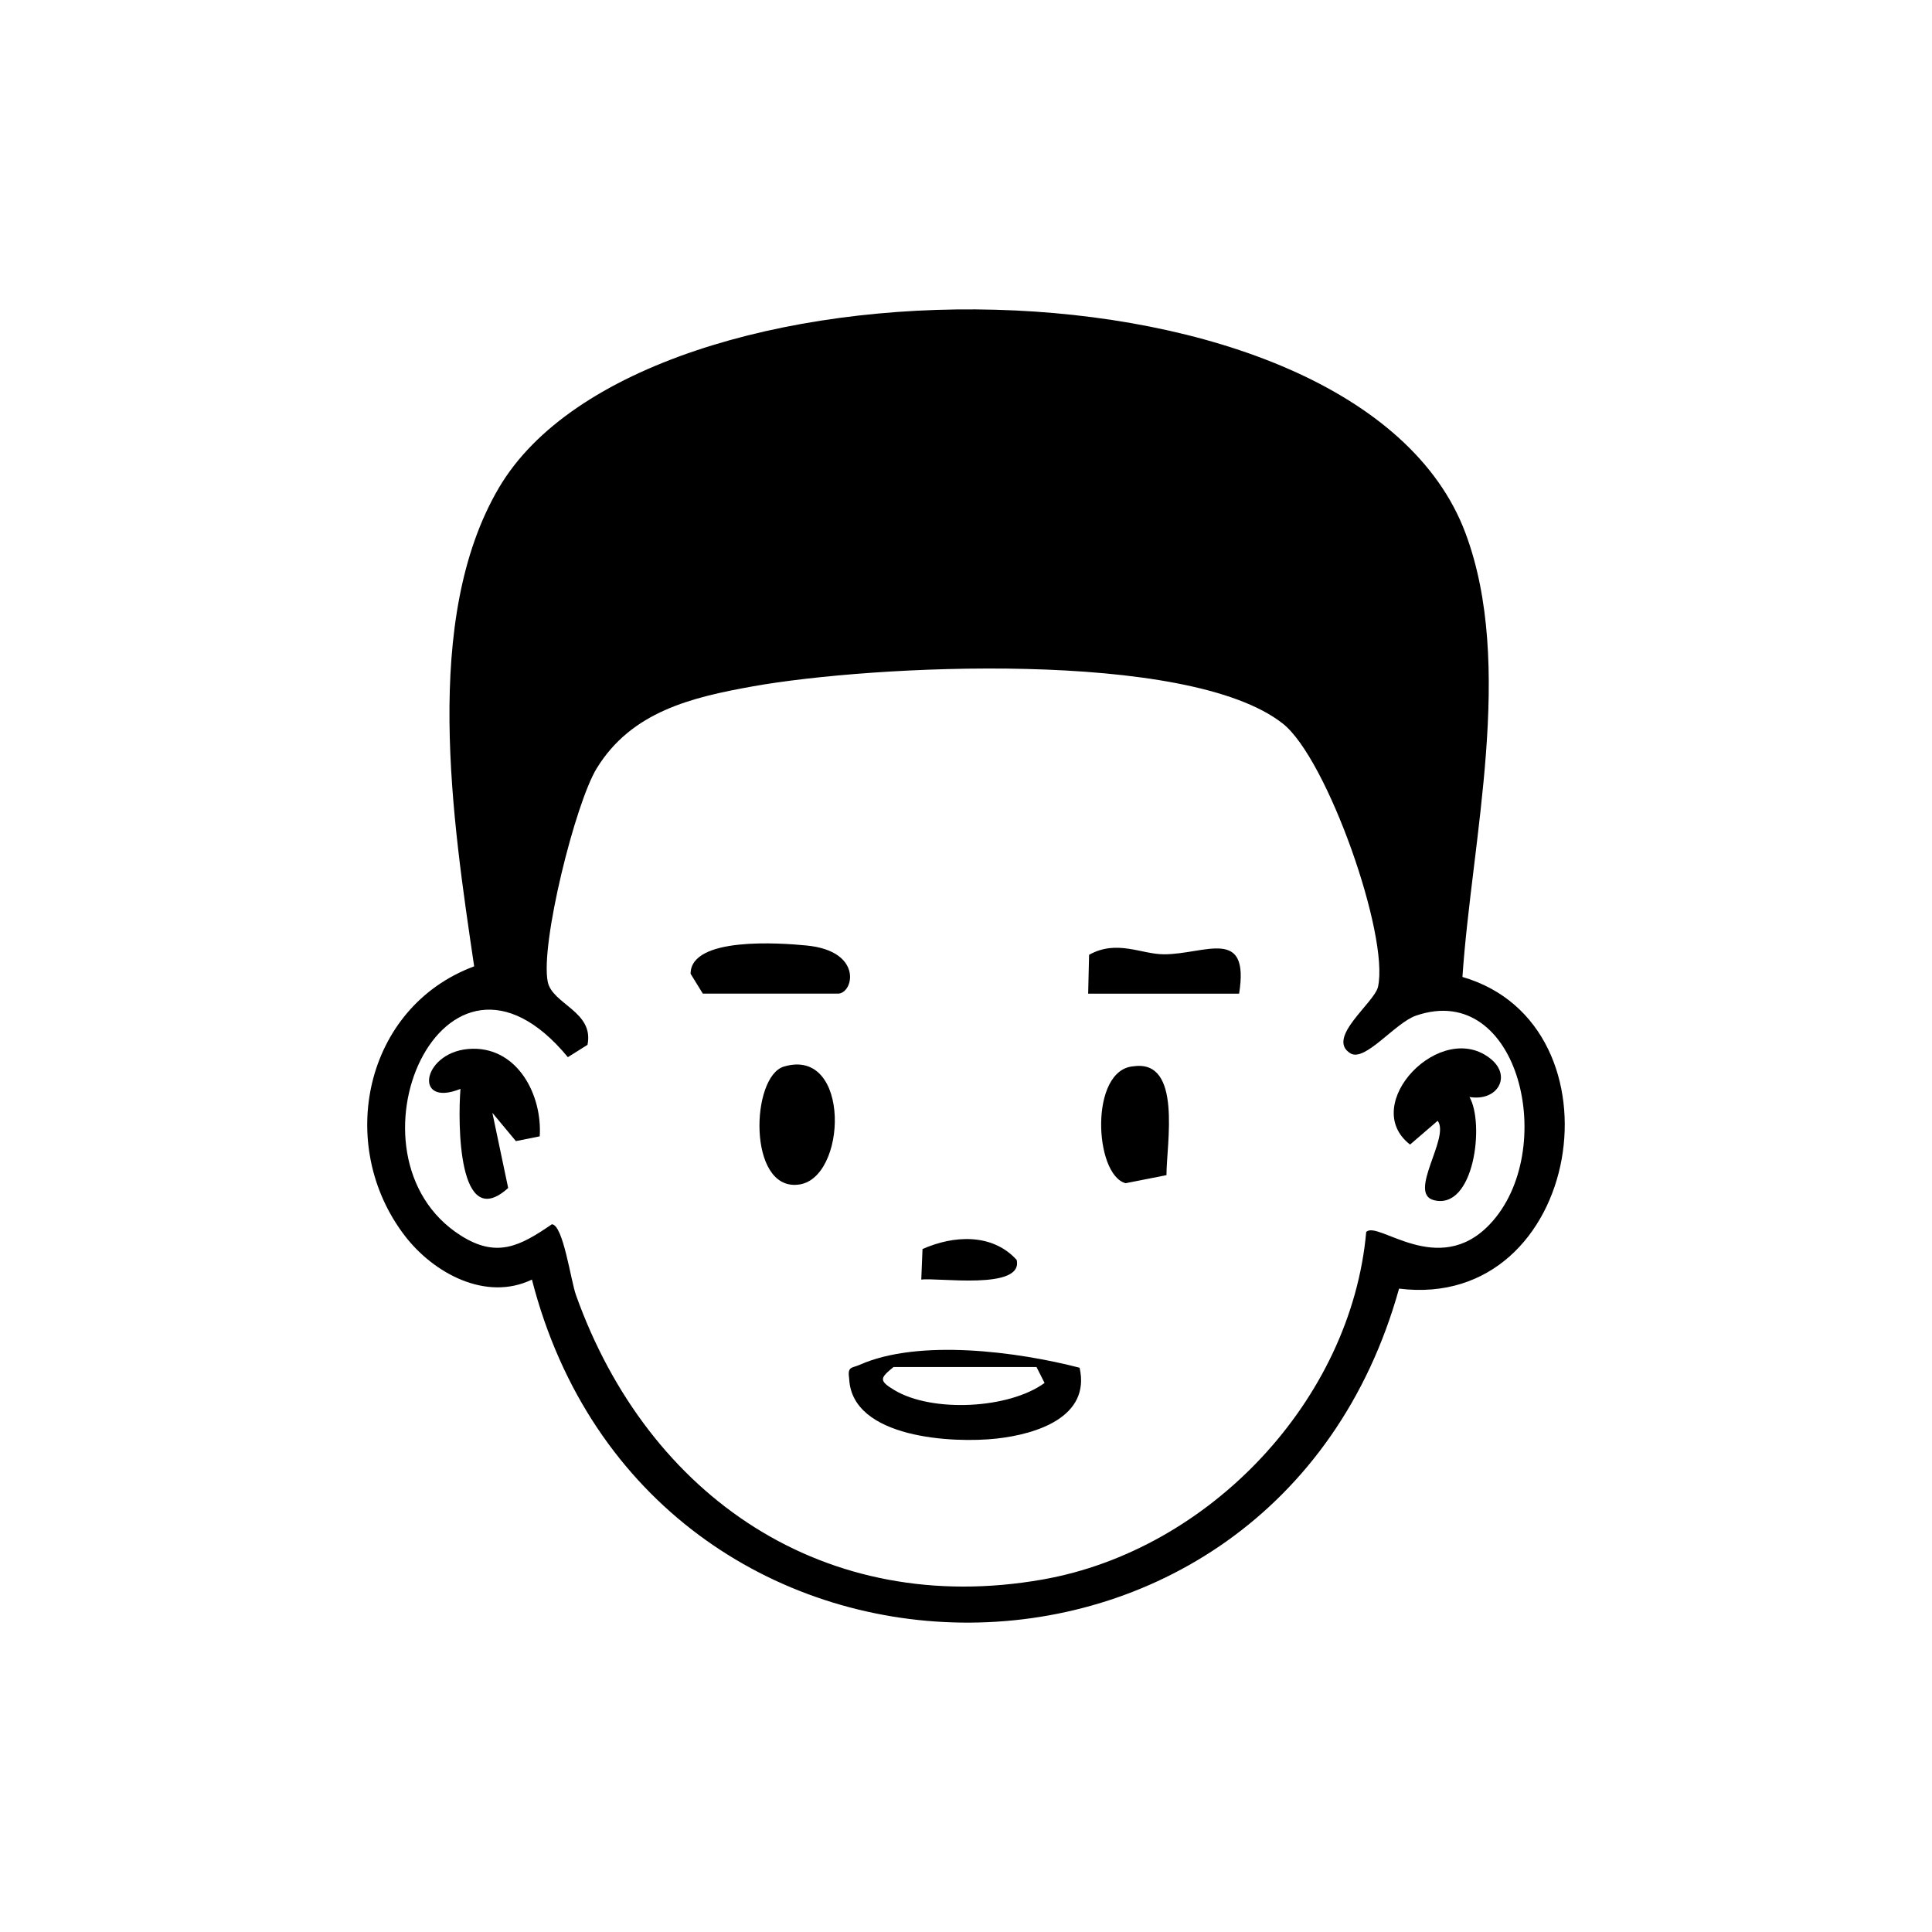
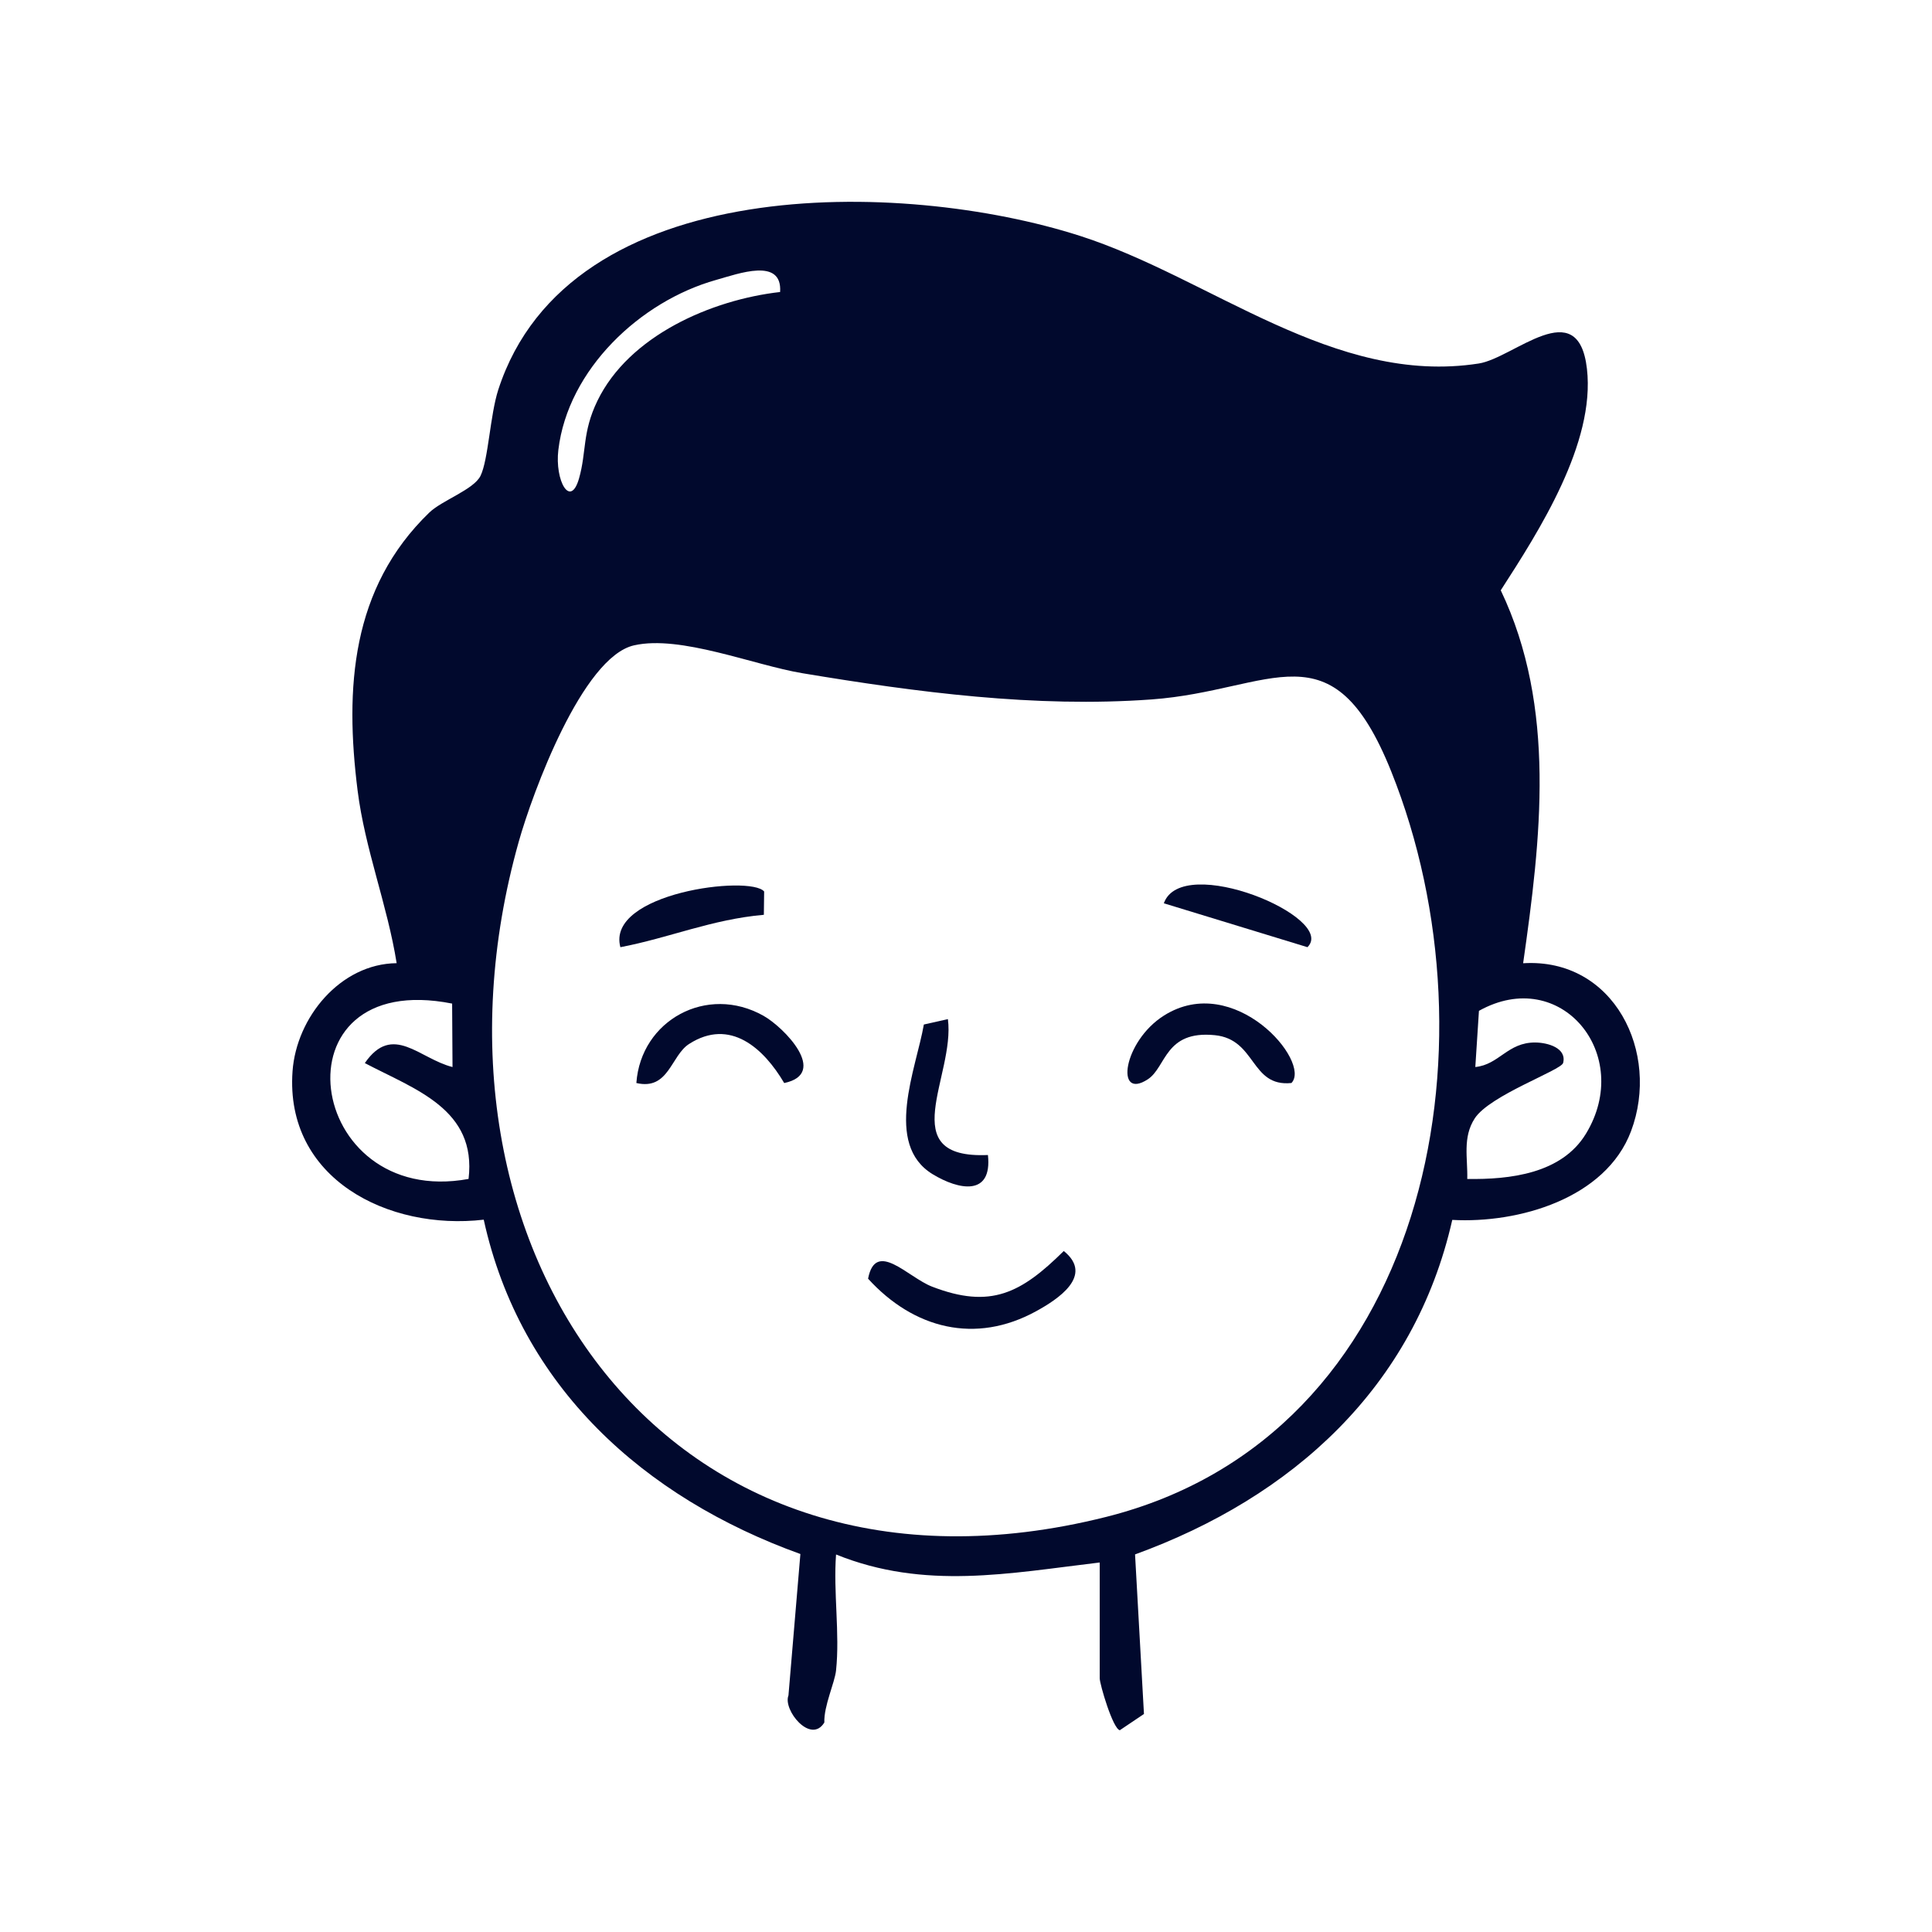
<svg xmlns="http://www.w3.org/2000/svg" id="Layer_1" data-name="Layer 1" viewBox="0 0 1080 1080">
-   <path d="M817.51,546.12c92.44,26.83,67.24,187-35.43,174.23-70.31,252.35-419.94,247.18-484.73-5.06-25.7,12.4-54.99-3.58-70.99-24.4-38.98-50.72-22.65-127.92,38.7-150.7-11.98-81.13-29.41-194.04,13.83-267.51,80.59-136.94,479.56-136.9,540.29,25.25,27.7,73.95,3.5,171.51-1.67,248.2ZM763.75,688.66c6.42-6.62,40.18,26.08,69.01-4.23,38.78-40.76,16.75-136.64-41.19-116.69-11.82,4.07-28.53,26.17-36.75,21.04-13.76-8.58,13.51-28.19,15.5-37.16,6.36-28.73-28.43-127.64-53.25-147.15-53.11-41.77-229.89-32.67-296.13-20.81-34.3,6.14-67.9,14.08-87.38,45.86-11.96,19.51-31.59,98.16-27.37,119.3,2.5,12.54,26.04,16.63,22.22,35.26l-10.97,6.88c-69.63-84.38-129.85,55.36-59.83,99.73,20.06,12.71,32.98,6,50.91-6.33,6.36.48,10.5,31.34,13.48,39.67,40.31,112.8,139.15,180.3,260.71,158.95,93.43-16.41,172.65-100.38,181.01-194.31Z" />
-   <path d="M603.5,764.57c6.27,27.71-24.38,37.15-46.26,39.59-24.36,2.72-80.88-.06-82.54-33.31-1.05-7.22,1.34-5.91,5.83-7.9,33.2-14.73,88.48-7.32,122.97,1.62ZM499.48,764.18c-7.49,6.12-8.41,7.56.44,12.88,21.14,12.7,64.03,10.58,84-3.98l-4.51-8.9h-79.94Z" />
-   <path d="M833.58,592.14c11.44,9.5,3.67,23.68-12.13,21.09,8.54,14.86,2.64,63.35-19.88,57.68-14.94-3.76,9.17-35.1,2.1-44.38l-15.43,13.28c-28.9-22.25,17.54-70.77,45.35-47.67Z" />
-   <path d="M301.72,635.21l-13.34,2.67-13.14-15.8,8.83,42.01c-28.12,25.42-28.15-36.44-26.67-55.39-27.15,10.95-21.24-22.02,6.85-22.44,25.27-.38,38.93,25.95,37.46,48.94Z" />
-   <path d="M438.21,596.22c37.74-11.26,35.47,63.46,7.77,66.03-28.08,2.96-26.3-60.5-7.77-66.03Z" />
-   <path d="M392.89,555.45l-6.84-11.1c.01-20.91,50.31-17.23,64.83-15.81,31.87,3.12,26.21,26.91,17.51,26.91h-75.5Z" />
-   <path d="M652.06,656.92l-22.82,4.5c-17.62-4.61-20.39-63.69,4.54-65.37,27.18-3.76,18.3,43.37,18.28,60.87Z" />
-   <path d="M608.29,555.45l.51-21.7c15.55-8.7,29.12-.3,41.9-.29,22.79.02,48.03-15.8,41.97,22h-84.38Z" />
-   <path d="M515,715.31l.69-17.09c17.29-7.67,38.96-8.99,52.62,6.06,4,17.22-44.71,9.7-53.3,11.03Z" />
+   <defs>
+     <style>
+       .cls-1 {
+         fill: #01092d;
+       }
+     </style>
+   </defs>
+   <path class="cls-1" d="M467.37,933.72c-.76,7.09-6.88,19.84-6.56,29.17-7.58,12.41-23.29-7.07-20.06-15.11l6.67-79.08c-87.43-31.5-156.53-93.52-177.01-186.89-53.31,6.2-111.19-22.87-106.88-82.98,2.16-30.11,26.74-60.08,58.2-60.41-5.17-32.46-17.73-63.78-21.83-96.52-7.16-57.08-3.69-113.13,40.1-155.39,7.08-6.83,24.85-12.83,28.61-20.52,4.38-8.96,5.36-34.03,9.93-48.13,39.56-121.91,225.83-117.9,325.2-86,73.17,23.49,141.98,83.95,222.9,71.34,19.64-3.06,55.6-39.52,60.47,2.96,4.76,41.55-26.79,90.69-48.18,123.82,31.27,65.52,22.41,139.06,12.51,208.48,50.88-3.11,76.78,49.98,60.34,93.83-14.15,37.74-63.01,51.7-99.95,49.64-21.22,93.65-89.41,155.03-177.33,187l4.98,89.2-13.5,9.08c-3.91-.83-11.23-25.78-11.23-29.01v-64.76c-50.59,6-97.86,15.55-147.39-4.47-1.59,20.85,2.19,44.29,0,64.76ZM436.09,163.23c1.28-19.47-23.32-10.24-35.81-6.74-42.32,11.88-82.8,49.96-88.16,95.03-2.04,17.13,6.72,32.89,11.56,15.94,4.26-14.9,1.71-25.69,10.25-43.34,17.67-36.5,63.76-56.53,102.15-60.89ZM354.43,360.75c-28.92,6.56-56.81,82.63-64.44,109.73-63.68,226.07,82.11,439.37,328.35,377.48,180.04-45.25,220.98-262.94,159.39-416.65-33.22-82.91-66.21-45.25-133.99-40.32-65.01,4.73-131.28-4.02-195.15-14.65-27.3-4.54-68.16-21.49-94.15-15.59ZM252.74,561.01c-101.12-20.02-82.52,114.86,9.19,98.02,4.67-39.08-29.99-50.01-57.99-64.76,15.56-22.57,30.42-2.46,49.02,2.21l-.22-35.47ZM820.2,659.05c23.82.36,52.73-2.9,66.34-25.26,26.91-44.21-13.98-94.33-59.8-68.72l-2.03,31.4c13.36-1.31,18.02-13.83,33.56-13.71,6.92.06,17.65,3.07,15.53,11.43-1.04,4.1-40.99,18.03-49.42,31.01-6.91,10.64-3.85,22.35-4.17,33.84Z" />
+   <path class="cls-1" d="M594.66,699.32c17.14,13.85-3.62,27.16-15.41,33.64-33.96,18.66-68.48,9.86-93.99-18.17,4.27-22.01,22.22-.78,35.77,4.45,32.75,12.63,49.76,3.67,73.63-19.92Z" />
+   <path class="cls-1" d="M721.93,605.41c-23.03,2.35-19.49-24.4-42.84-26.74-28-2.8-27.07,17.85-37.42,24.64-18.52,12.15-13.87-21.2,9.03-35.63,39.36-24.79,82.53,25.98,71.23,37.72Z" />
+   <path class="cls-1" d="M355.73,605.41c2.49-35.08,39.48-55.39,71.08-37.57,11.5,6.49,36.67,32.29,11.57,37.59-11.47-19.47-30.26-36.57-53.19-21.84-10.19,6.55-11.34,26.06-29.47,21.82Z" />
+   <path class="cls-1" d="M529.88,569.69c4.18,31.71-30.76,78.29,22.38,75.97,2.53,23.29-16.33,19.59-30.9,10.73-27.55-16.77-9.16-59.15-4.92-83.68l13.44-3.02Z" />
+   <path class="cls-1" d="M427.16,498.35l-.16,13.03c-29.13,2.55-52.99,12.92-80.2,18.11-8.18-30.39,72.59-40.47,80.36-31.14Z" />
+   <path class="cls-1" d="M730.87,529.48l-80.28-24.54c10.13-28.43,97.12,8.04,80.28,24.54Z" />
</svg>
